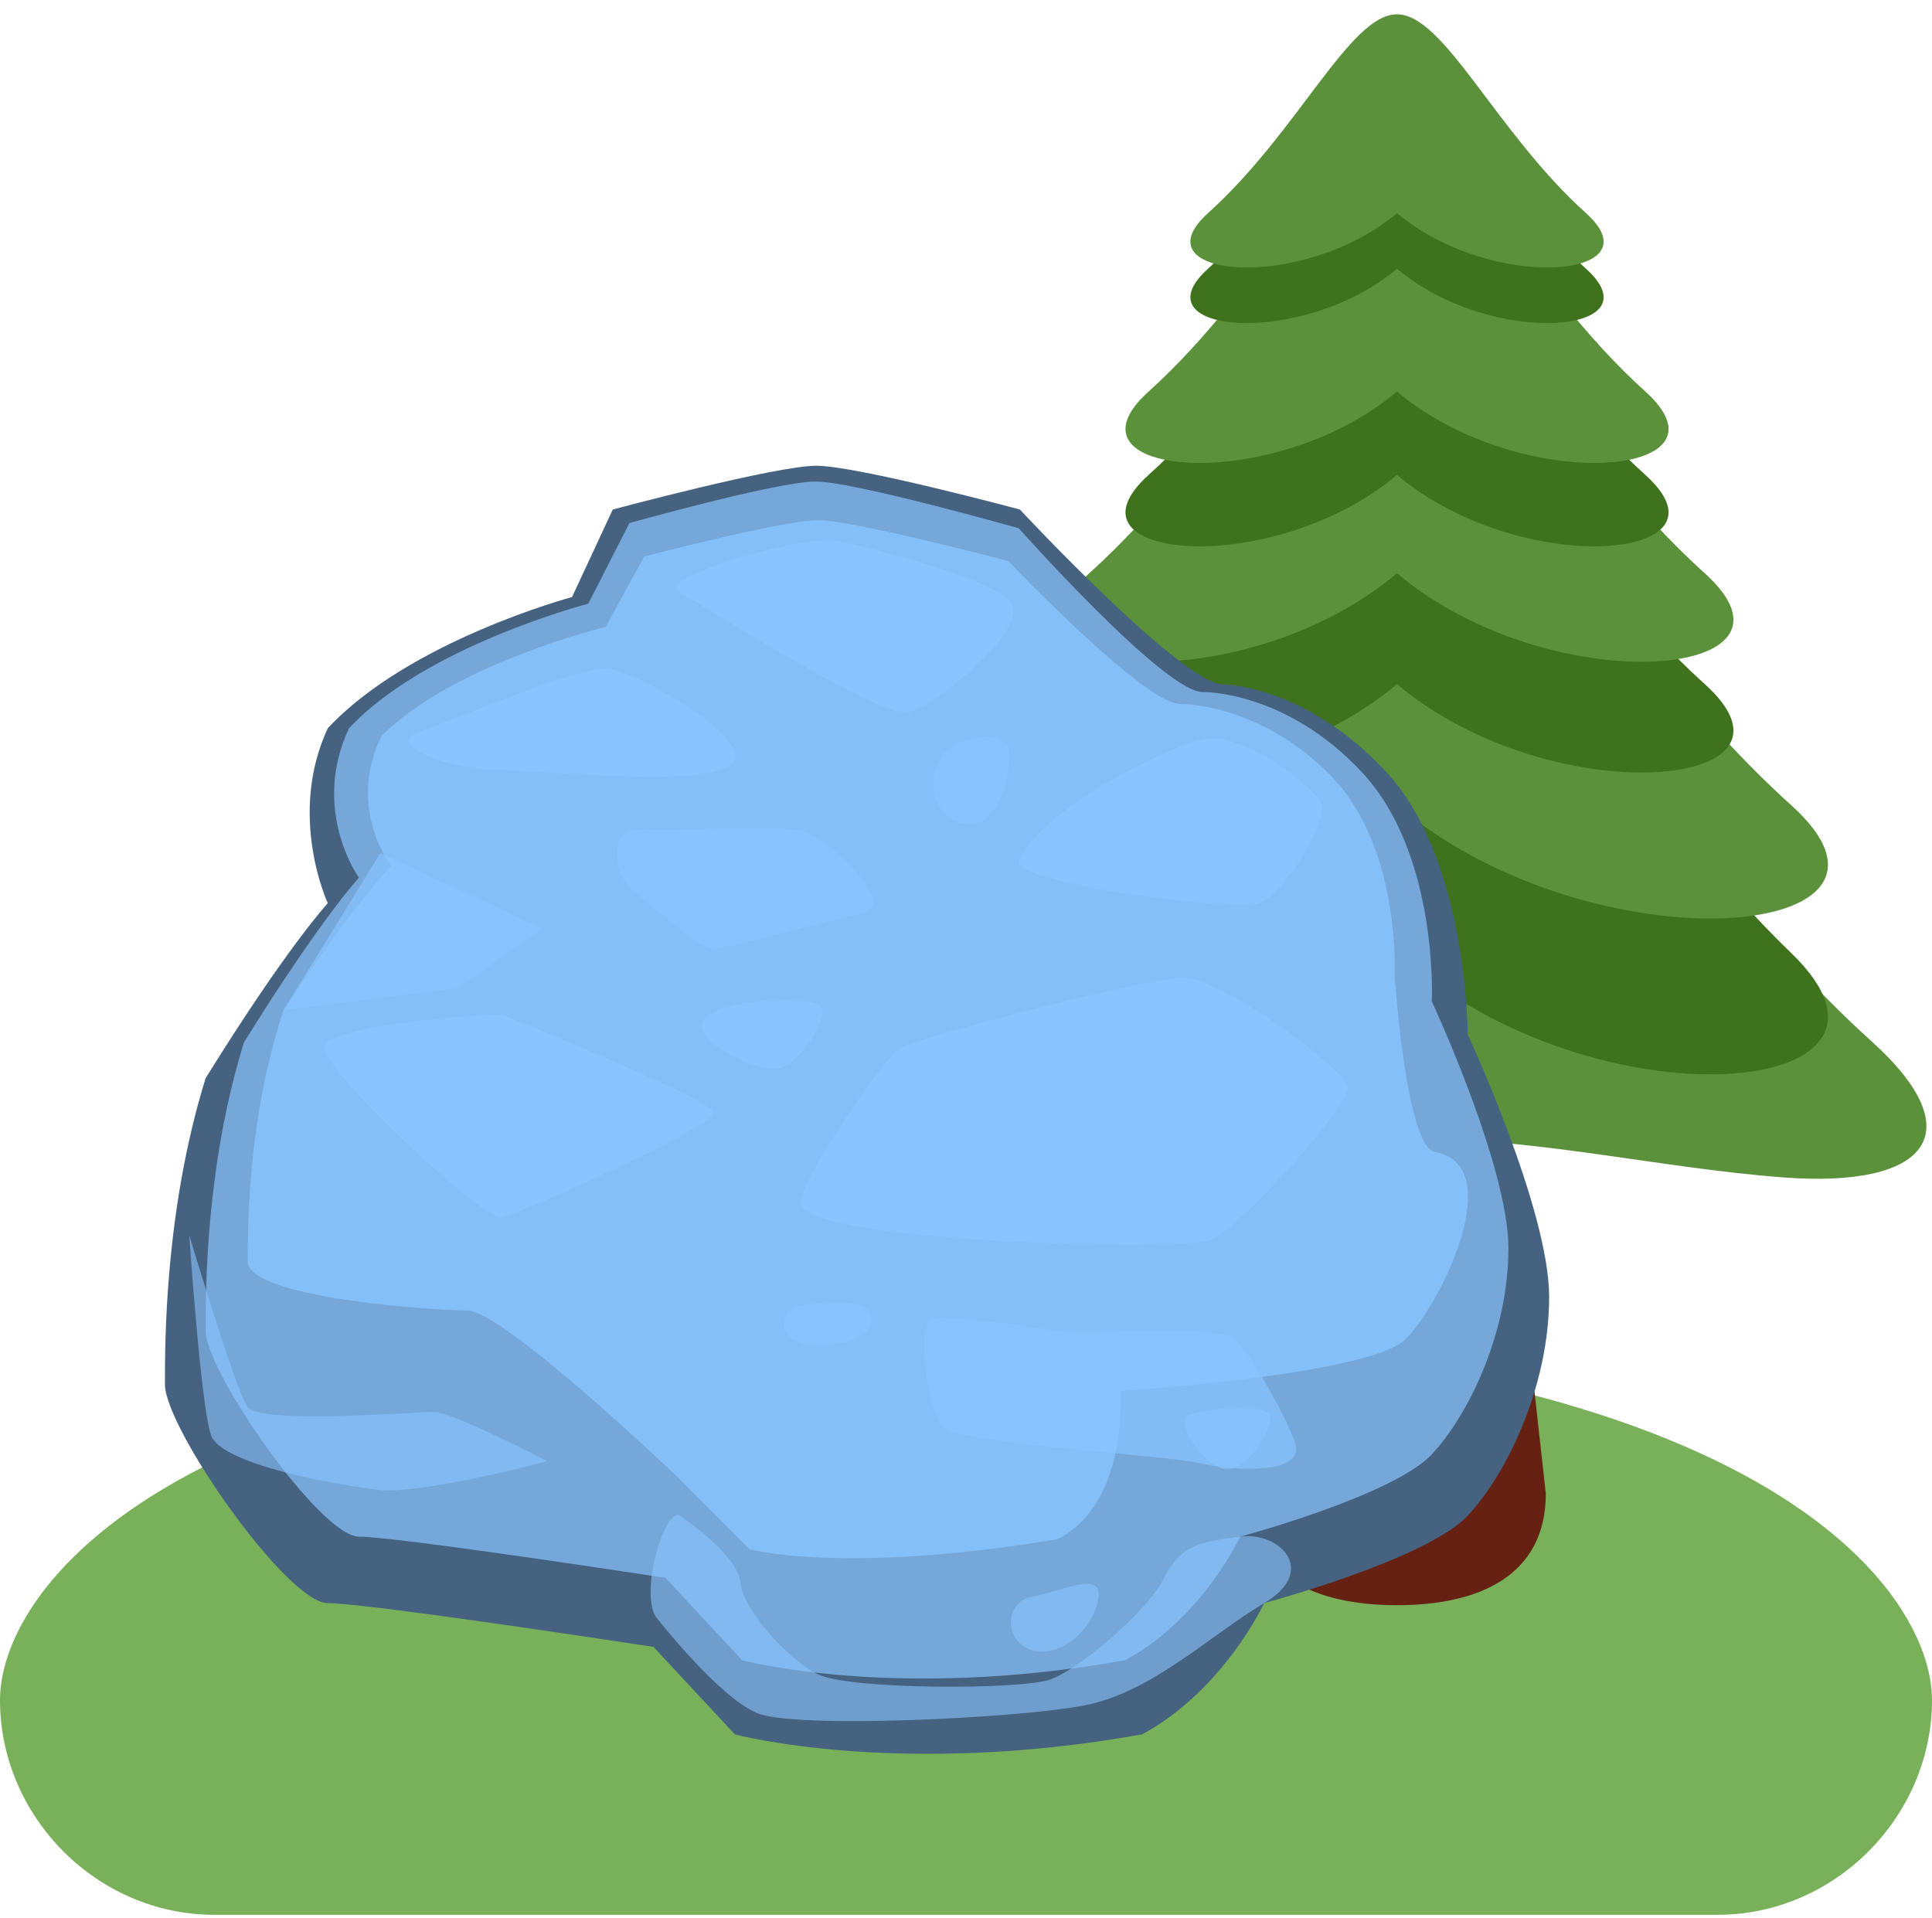
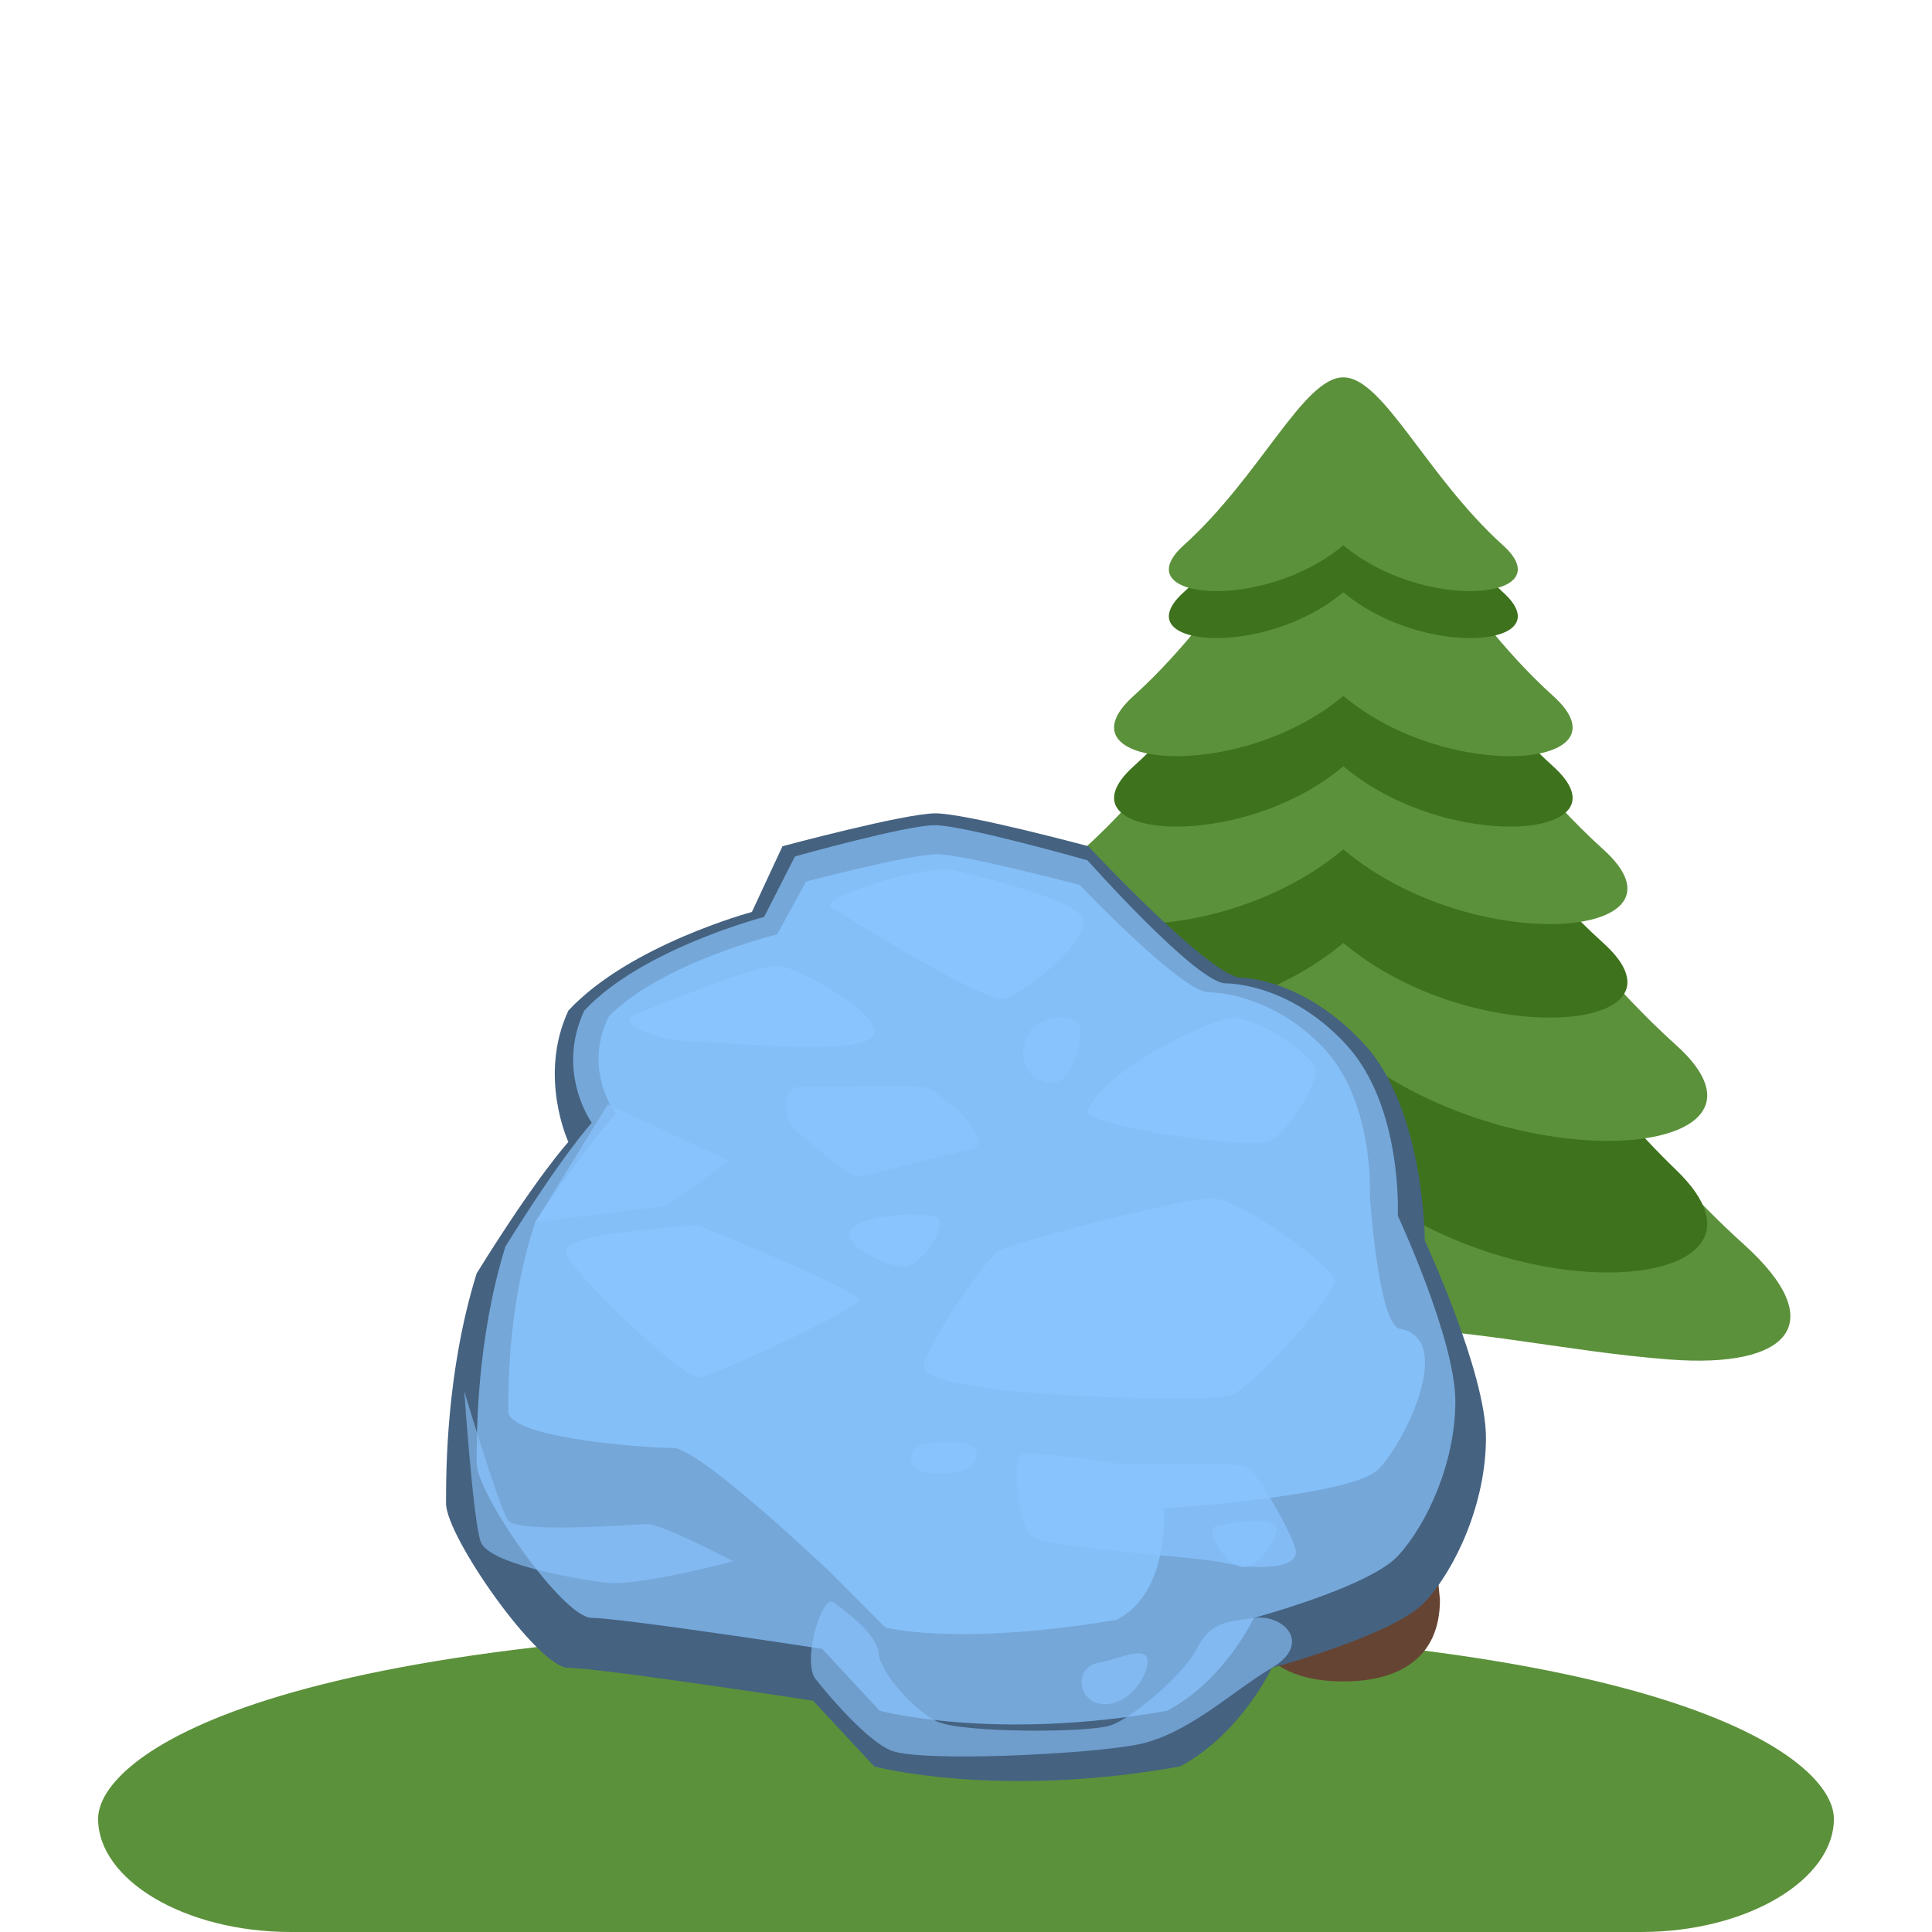
- <svg xmlns="http://www.w3.org/2000/svg" version="1.1" viewBox="1564 1035 135 134" width="135" height="134">
+ <svg xmlns="http://www.w3.org/2000/svg" version="1.1" viewBox="1564 1035 256 256" width="256" height="256">
  <defs />
-   <g id="Canvas_299" stroke-dasharray="none" fill="none" fill-opacity="1" stroke-opacity="1" stroke="none">
-     <g id="Canvas_299_Layer_1">
-       <g id="Graphic_29">
-         <path d="M 1631.5 1128.231 C 1576.892 1128.231 1564 1145.721 1564 1153.806 C 1564 1161.891 1570.716 1168.806 1579 1168.806 L 1684 1168.806 C 1692.284 1168.806 1699 1161.865 1699 1153.806 C 1699 1145.747 1686.108 1128.231 1631.5 1128.231 Z" fill="#78b159" />
-       </g>
-       <g id="Graphic_28">
-         <path d="M 1672.015 1139.369 C 1672.015 1145.11 1667.358 1147.169 1661.616 1147.169 C 1655.875 1147.169 1651.217 1145.114 1651.217 1139.369 L 1653.816 1115.973 C 1653.816 1110.231 1655.871 1110.771 1661.616 1110.771 C 1667.358 1110.771 1669.416 1110.227 1669.416 1115.973 L 1672.015 1139.369 Z" fill="#662113" />
-       </g>
-       <g id="Graphic_27">
-         <path d="M 1694.755 1107.745 C 1677.543 1092.239 1670.571 1070.035 1661.616 1070.035 C 1652.661 1070.035 1645.69 1092.239 1628.481 1107.745 C 1621.247 1114.263 1624.694 1118.031 1634.609 1117.277 C 1643.447 1116.606 1651.713 1114.499 1661.616 1114.499 C 1671.52 1114.499 1679.789 1116.61 1688.624 1117.277 C 1698.539 1118.031 1701.985 1114.259 1694.755 1107.745 Z" fill="#5c913b" />
-       </g>
-       <g id="Graphic_26">
-         <path d="M 1689.164 1101.599 C 1675.938 1088.845 1668.505 1070.575 1661.616 1070.575 C 1654.731 1070.575 1647.299 1088.845 1634.072 1101.599 C 1623.561 1111.735 1647.846 1114.007 1661.616 1101.599 C 1675.382 1114.007 1699.671 1111.735 1689.164 1101.599 Z" fill="#3e721d" />
-       </g>
-       <g id="Graphic_25">
-         <path d="M 1689.164 1091.267 C 1675.938 1079.35 1668.505 1062.284 1661.616 1062.284 C 1654.731 1062.284 1647.299 1079.35 1634.072 1091.267 C 1623.561 1100.736 1647.846 1102.859 1661.616 1091.267 C 1675.382 1102.859 1699.671 1100.733 1689.164 1091.267 Z" fill="#5c913b" />
-       </g>
-       <g id="Graphic_24">
-         <path d="M 1683.122 1082.804 C 1672.799 1073.5 1666.994 1060.176 1661.616 1060.176 C 1656.243 1060.176 1650.438 1073.5 1640.11 1082.804 C 1631.905 1090.195 1650.861 1091.856 1661.616 1082.804 C 1672.368 1091.852 1691.328 1090.195 1683.122 1082.804 Z" fill="#3e721d" />
-       </g>
-       <g id="Graphic_23">
-         <path d="M 1683.122 1075.06 C 1672.799 1065.756 1666.994 1052.432 1661.616 1052.432 C 1656.243 1052.432 1650.438 1065.756 1640.11 1075.06 C 1631.905 1082.451 1650.861 1084.112 1661.616 1075.06 C 1672.368 1084.112 1691.328 1082.455 1683.122 1075.06 Z" fill="#5c913b" />
-       </g>
-       <g id="Graphic_22">
-         <path d="M 1678.971 1068.186 C 1670.639 1060.679 1665.955 1049.928 1661.616 1049.928 C 1657.277 1049.928 1652.594 1060.679 1644.261 1068.186 C 1637.639 1074.152 1652.939 1075.491 1661.616 1068.186 C 1670.294 1075.491 1685.598 1074.152 1678.971 1068.186 Z" fill="#3e721d" />
-       </g>
-       <g id="Graphic_21">
-         <path d="M 1678.971 1062.359 C 1670.639 1054.851 1665.955 1044.1 1661.616 1044.1 C 1657.277 1044.1 1652.594 1054.851 1644.261 1062.359 C 1637.639 1068.325 1652.939 1069.664 1661.616 1062.359 C 1670.294 1069.664 1685.598 1068.325 1678.971 1062.359 Z" fill="#5c913b" />
-       </g>
-       <g id="Graphic_20">
-         <path d="M 1674.824 1053.779 C 1668.486 1048.068 1664.92 1039.885 1661.616 1039.885 C 1658.316 1039.885 1654.75 1048.068 1648.409 1053.779 C 1643.369 1058.32 1655.013 1059.336 1661.616 1053.779 C 1668.22 1059.34 1679.864 1058.32 1674.824 1053.779 Z" fill="#3e721d" />
-       </g>
-       <g id="Graphic_19">
-         <path d="M 1674.824 1049.894 C 1668.486 1044.182 1664.92 1036 1661.616 1036 C 1658.316 1036 1654.75 1044.182 1648.409 1049.894 C 1643.369 1054.435 1655.013 1055.451 1661.616 1049.894 C 1668.22 1055.451 1679.864 1054.435 1674.824 1049.894 Z" fill="#5c913b" />
+   <g id="Canvas_1" fill-opacity="1" stroke-dasharray="none" stroke-opacity="1" stroke="none" fill="none">
+     <g id="Canvas_1_Layer_1">
+       <g id="Group_67">
+         <g id="Graphic_78">
+           <path d="M 1692 1250.425 C 1598.965 1250.425 1577 1267.915 1577 1276 C 1577 1284.085 1588.442 1291 1602.556 1291 L 1781.444 1291 C 1795.558 1291 1807 1284.059 1807 1276 C 1807 1267.941 1785.035 1250.425 1692 1250.425 Z" fill="#5c913b" />
+         </g>
+         <g id="Graphic_77">
+           <path d="M 1754.8 1246.96 C 1754.8 1254.939 1749.066 1257.8 1741.999 1257.8 C 1734.931 1257.8 1729.198 1254.944 1729.198 1246.96 L 1732.397 1214.447 C 1732.397 1206.469 1734.927 1207.219 1741.999 1207.219 C 1749.066 1207.219 1751.601 1206.464 1751.601 1214.447 Z" fill="#643" />
+         </g>
+         <g id="Graphic_76">
+           <path d="M 1795.062 1199.88 C 1767.501 1175.051 1756.338 1139.498 1741.999 1139.498 C 1727.66 1139.498 1716.498 1175.051 1688.943 1199.88 C 1677.36 1210.316 1682.878 1216.35 1698.754 1215.143 C 1712.907 1214.069 1726.141 1210.694 1741.999 1210.694 C 1757.857 1210.694 1771.097 1214.075 1785.244 1215.143 C 1801.12 1216.35 1806.639 1210.31 1795.062 1199.88 Z" fill="#5c913b" />
+         </g>
+         <g id="Graphic_75">
+           <path d="M 1786.109 1190.038 C 1764.931 1169.617 1753.03 1140.362 1741.999 1140.362 C 1730.975 1140.362 1719.074 1169.617 1697.895 1190.038 C 1681.065 1206.269 1719.95 1209.907 1741.999 1190.038 C 1764.042 1209.907 1802.934 1206.269 1786.109 1190.038 Z" fill="#3e721d" />
+         </g>
+         <g id="Graphic_74">
+           <path d="M 1786.109 1173.496 C 1764.931 1154.413 1753.03 1127.086 1741.999 1127.086 C 1730.975 1127.086 1719.074 1154.413 1697.895 1173.496 C 1681.065 1188.657 1719.95 1192.056 1741.999 1173.496 C 1764.042 1192.056 1802.934 1188.651 1786.109 1173.496 Z" fill="#5c913b" />
+         </g>
+         <g id="Graphic_73">
+           <path d="M 1776.435 1159.943 C 1759.905 1145.046 1750.61 1123.712 1741.999 1123.712 C 1733.395 1123.712 1724.099 1145.046 1707.563 1159.943 C 1694.425 1171.778 1724.778 1174.438 1741.999 1159.943 C 1759.214 1174.432 1789.573 1171.778 1776.435 1159.943 Z" fill="#3e721d" />
+         </g>
+         <g id="Graphic_72">
+           <path d="M 1776.435 1147.544 C 1759.905 1132.646 1750.61 1111.312 1741.999 1111.312 C 1733.395 1111.312 1724.099 1132.646 1707.563 1147.544 C 1694.425 1159.379 1724.778 1162.039 1741.999 1147.544 C 1759.214 1162.039 1789.573 1159.385 1776.435 1147.544 Z" fill="#5c913b" />
+         </g>
+         <g id="Graphic_71">
+           <path d="M 1769.788 1136.537 C 1756.446 1124.516 1748.946 1107.301 1741.999 1107.301 C 1735.052 1107.301 1727.552 1124.516 1714.21 1136.537 C 1703.606 1146.091 1728.104 1148.234 1741.999 1136.537 C 1755.894 1148.234 1780.398 1146.091 1769.788 1136.537 Z" fill="#3e721d" />
+         </g>
+         <g id="Graphic_70">
+           <path d="M 1769.788 1127.206 C 1756.446 1115.185 1748.946 1097.97 1741.999 1097.97 C 1735.052 1097.97 1727.552 1115.185 1714.21 1127.206 C 1703.606 1136.759 1728.104 1138.903 1741.999 1127.206 C 1755.894 1138.903 1780.398 1136.759 1769.788 1127.206 Z" fill="#5c913b" />
+         </g>
+         <g id="Graphic_69">
+           <path d="M 1763.147 1113.468 C 1752.999 1104.323 1747.289 1091.221 1741.999 1091.221 C 1736.715 1091.221 1731.005 1104.323 1720.851 1113.468 C 1712.781 1120.739 1731.425 1122.367 1741.999 1113.468 C 1752.573 1122.373 1771.217 1120.739 1763.147 1113.468 Z" fill="#3e721d" />
+         </g>
+         <g id="Graphic_68">
+           <path d="M 1763.147 1107.247 C 1752.999 1098.102 1747.289 1085 1741.999 1085 C 1736.715 1085 1731.005 1098.102 1720.851 1107.247 C 1712.781 1114.519 1731.425 1116.146 1741.999 1107.247 C 1752.573 1116.146 1771.217 1114.519 1763.147 1107.247 Z" fill="#5c913b" />
+         </g>
      </g>
    </g>
-     <g id="Canvas_299_Layer_3">
-       <g id="Graphic_12">
-         <path d="M 1606.818 1070.605 C 1606.818 1070.605 1618.197 1067.547 1621.042 1067.547 C 1623.886 1067.547 1635.266 1070.605 1635.266 1070.605 C 1635.266 1070.605 1646.645 1082.832 1649.49 1082.832 C 1649.49 1082.832 1655.179 1082.832 1660.869 1088.946 C 1666.559 1095.059 1666.559 1107.286 1666.559 1107.286 C 1666.559 1107.286 1672.248 1119.513 1672.248 1125.627 C 1672.248 1131.74 1669.403 1137.854 1666.559 1140.912 C 1663.714 1143.97 1652.335 1147.025 1652.335 1147.025 C 1652.335 1147.025 1649.49 1153.139 1643.8 1156.197 C 1626.731 1159.255 1615.352 1156.197 1615.352 1156.197 L 1609.662 1150.084 C 1609.662 1150.084 1589.749 1147.025 1586.904 1147.025 C 1584.059 1147.025 1575.525 1134.798 1575.525 1131.74 C 1575.525 1128.682 1575.525 1119.513 1578.369 1110.341 C 1584.059 1101.17 1586.904 1098.114 1586.904 1098.114 C 1586.904 1098.114 1584.059 1092.004 1586.904 1085.89 C 1592.593 1079.777 1603.973 1076.719 1603.973 1076.719 L 1606.818 1070.605 Z" fill="#456280" />
-       </g>
-       <g id="Graphic_11">
-         <path d="M 1607.981 1071.552 C 1607.981 1071.552 1618.316 1068.648 1620.993 1068.648 C 1623.67 1068.648 1635.189 1071.917 1635.189 1071.917 C 1635.189 1071.917 1645.356 1083.358 1648.033 1083.358 C 1648.033 1083.358 1653.831 1083.23 1659.188 1088.988 C 1664.544 1094.746 1664.047 1104.968 1664.047 1104.968 C 1664.047 1104.968 1669.403 1116.478 1669.403 1122.233 C 1669.403 1127.988 1666.726 1133.746 1664.05 1136.625 C 1661.373 1139.504 1650.662 1142.38 1650.662 1142.38 C 1650.662 1142.38 1647.985 1148.135 1642.628 1151.014 C 1626.563 1153.893 1615.853 1151.014 1615.853 1151.014 L 1610.499 1145.259 C 1610.499 1145.259 1591.757 1142.38 1589.08 1142.38 C 1586.403 1142.38 1578.369 1130.867 1578.369 1127.988 C 1578.369 1125.109 1578.369 1116.475 1581.046 1107.841 C 1586.403 1099.207 1589.08 1096.331 1589.08 1096.331 C 1589.08 1096.331 1585.7 1091.657 1588.378 1085.899 C 1593.731 1080.144 1605.108 1077.182 1605.108 1077.182 Z" fill="#8ac5ff" fill-opacity=".7" />
-       </g>
-       <g id="Graphic_10">
-         <path d="M 1609.011 1073.891 C 1609.011 1073.891 1618.678 1071.353 1621.181 1071.353 C 1623.684 1071.353 1634.458 1074.207 1634.458 1074.207 C 1634.458 1074.207 1643.965 1084.195 1646.469 1084.195 C 1646.469 1084.195 1651.891 1084.084 1656.9 1089.108 C 1661.907 1094.132 1661.447 1103.056 1661.447 1103.056 C 1661.447 1103.056 1662.229 1115.132 1664.257 1115.496 C 1669.406 1116.418 1664.732 1126.059 1662.229 1128.571 C 1659.725 1131.083 1642.287 1132.204 1642.287 1132.204 C 1642.287 1132.204 1642.901 1140.041 1637.891 1142.556 C 1622.868 1145.068 1616.37 1143.256 1616.37 1143.256 L 1611.364 1138.232 C 1611.364 1138.232 1599.159 1126.577 1596.656 1126.577 C 1594.152 1126.577 1581.314 1125.669 1581.314 1123.157 C 1581.314 1120.645 1581.314 1113.107 1583.817 1105.571 C 1588.824 1098.035 1591.33 1095.52 1591.33 1095.52 C 1591.33 1095.52 1588.17 1091.438 1590.673 1086.414 C 1595.68 1081.39 1606.32 1078.804 1606.32 1078.804 L 1609.011 1073.891 Z" fill="#8ac5ff" fill-opacity=".8" />
-       </g>
-       <g id="Graphic_9">
-         <path d="M 1590.574 1094.615 L 1601.899 1099.881 L 1595.982 1104.057 L 1583.823 1105.571 Z" fill="#8ac5ff" fill-opacity=".7" />
-       </g>
-       <g id="Graphic_8">
-         <path d="M 1577.223 1121.311 C 1577.223 1121.311 1580.435 1132.025 1581.28 1133.296 C 1582.124 1134.568 1592.94 1133.66 1594.292 1133.66 C 1595.643 1133.66 1602.235 1137.111 1602.235 1137.111 C 1602.235 1137.111 1593.447 1139.472 1590.406 1139.108 C 1587.365 1138.744 1579.459 1137.325 1578.745 1135.293 C 1578.031 1133.262 1577.223 1121.311 1577.223 1121.311 Z" fill="#8ac5ff" fill-opacity=".6" />
-       </g>
-       <g id="Graphic_7">
-         <path d="M 1593.447 1086.081 C 1594.841 1085.64 1604.431 1081.541 1606.459 1081.723 C 1608.487 1081.905 1617.107 1086.806 1615.079 1088.442 C 1613.051 1090.078 1601.896 1088.806 1598.687 1088.806 C 1595.478 1088.806 1590.574 1086.988 1593.447 1086.081 Z M 1586.688 1108.054 C 1587.55 1106.43 1599.026 1105.875 1599.026 1105.875 C 1599.026 1105.875 1613.898 1111.869 1613.898 1112.777 C 1613.898 1113.684 1600.38 1119.86 1599.026 1120.04 C 1597.671 1120.219 1586.011 1109.326 1586.688 1108.054 Z M 1619.98 1119.132 C 1619.713 1117.695 1625.727 1108.962 1626.91 1108.236 C 1628.094 1107.511 1643.979 1103.332 1646.682 1103.332 C 1649.384 1103.332 1658.004 1109.687 1658.175 1110.959 C 1658.343 1112.23 1650.571 1120.947 1648.542 1121.672 C 1646.514 1122.401 1620.487 1121.854 1619.98 1119.132 Z M 1635.192 1095.159 C 1634.552 1096.686 1650.403 1098.792 1652.093 1098.063 C 1653.783 1097.338 1656.824 1092.433 1656.317 1091.162 C 1655.811 1089.89 1650.909 1086.257 1648.375 1086.621 C 1645.837 1086.988 1636.711 1091.529 1635.192 1095.159 Z M 1622.686 1072.824 C 1624.103 1073.129 1633.502 1075.367 1634.685 1077.182 C 1635.869 1078.997 1629.11 1084.627 1627.249 1084.809 C 1625.391 1084.991 1612.715 1077.182 1611.364 1076.275 C 1610.012 1075.367 1620.148 1072.278 1622.686 1072.824 Z" fill="#8ac5ff" fill-opacity=".9" />
-       </g>
-       <g id="Graphic_6">
-         <path d="M 1609.842 1148.004 C 1608.658 1146.189 1610.519 1140.195 1611.531 1140.92 C 1612.544 1141.646 1615.588 1143.825 1615.756 1145.643 C 1615.924 1147.458 1618.968 1150.909 1621.164 1151.998 C 1623.36 1153.088 1635.36 1153.088 1637.388 1152.362 C 1639.416 1151.637 1644.147 1147.64 1645.331 1145.279 C 1646.514 1142.918 1647.88 1142.744 1650.662 1142.377 C 1653.444 1142.01 1656.13 1144.778 1652.335 1147.025 C 1648.542 1149.273 1644.486 1153.27 1639.755 1154.177 C 1635.024 1155.085 1619.645 1155.813 1616.939 1154.723 C 1614.234 1153.634 1609.842 1148.004 1609.842 1148.004 Z" fill="#8ac5ff" fill-opacity=".6" />
-       </g>
-       <g id="Graphic_5">
-         <path d="M 1630.145 1134.889 C 1628.72 1134.124 1628.188 1127.792 1628.922 1127.265 C 1629.656 1126.739 1636.506 1127.792 1638.096 1128.053 C 1639.687 1128.315 1649.35 1127.527 1650.329 1128.58 C 1651.308 1129.632 1653.666 1133.49 1654.488 1135.808 C 1655.31 1138.13 1649.962 1137.78 1647.882 1137.253 C 1645.803 1136.727 1632.102 1135.942 1630.145 1134.889 Z M 1608.487 1092.98 C 1610.345 1092.98 1618.12 1092.797 1619.81 1092.98 C 1621.5 1093.162 1626.908 1098.245 1624.373 1098.792 C 1621.838 1099.338 1615.079 1101.153 1614.063 1101.335 C 1613.048 1101.517 1609.332 1098.066 1608.149 1097.159 C 1606.968 1096.248 1606.462 1092.98 1608.487 1092.98 Z M 1629.784 1087.896 C 1630.723 1086.385 1634.347 1085.899 1634.515 1087.532 C 1634.682 1089.168 1633.67 1092.797 1631.641 1092.616 C 1629.613 1092.436 1628.43 1090.075 1629.784 1087.896 Z M 1619.98 1126.213 C 1621.668 1126.011 1624.882 1125.667 1624.882 1127.12 C 1624.882 1128.574 1622.854 1129.117 1620.487 1128.935 C 1618.123 1128.756 1618.458 1126.395 1619.98 1126.213 Z" fill="#8ac5ff" fill-opacity=".7" />
-       </g>
-       <g id="Graphic_4">
-         <path d="M 1613.389 1106.057 C 1614.866 1104.788 1619.98 1104.603 1621.164 1105.15 C 1622.347 1105.696 1619.813 1109.508 1618.291 1109.69 C 1616.769 1109.869 1611.699 1107.508 1613.389 1106.057 Z" fill="#8ac5ff" fill-opacity=".95" />
-       </g>
-       <g id="Graphic_3">
-         <path d="M 1647.188 1133.84 C 1648.875 1133.387 1652.935 1132.932 1652.764 1134.204 C 1652.596 1135.475 1650.907 1137.837 1649.552 1137.655 C 1648.198 1137.473 1645.837 1134.204 1647.188 1133.84 Z M 1636.205 1146.553 C 1638.071 1146.243 1640.935 1144.738 1640.768 1146.553 C 1640.6 1148.368 1638.571 1150.729 1636.372 1150.368 C 1634.176 1150.004 1634.008 1146.914 1636.205 1146.553 Z" fill="#8ac5ff" fill-opacity=".6" />
+     <g id="Canvas_1_Layer_2">
+       <g id="Group_79">
+         <g id="Group_80">
+           <g id="Group_81">
+             <g id="Group_100">
+               <g id="Graphic_101">
+                 <path d="M 1667.684 1147.13 C 1667.684 1147.13 1683.895 1142.773 1687.947 1142.773 C 1692 1142.773 1708.211 1147.13 1708.211 1147.13 C 1708.211 1147.13 1724.422 1164.548 1728.475 1164.548 C 1728.475 1164.548 1736.58 1164.548 1744.685 1173.257 C 1752.791 1181.967 1752.791 1199.385 1752.791 1199.385 C 1752.791 1199.385 1760.896 1216.804 1760.896 1225.513 C 1760.896 1234.222 1756.843 1242.932 1752.791 1247.288 C 1748.738 1251.645 1732.527 1255.998 1732.527 1255.998 C 1732.527 1255.998 1728.475 1264.707 1720.369 1269.064 C 1696.053 1273.42 1679.842 1269.064 1679.842 1269.064 L 1671.736 1260.354 C 1671.736 1260.354 1643.368 1255.998 1639.315 1255.998 C 1635.262 1255.998 1623.104 1238.579 1623.104 1234.222 C 1623.104 1229.866 1623.104 1216.804 1627.157 1203.738 C 1635.262 1190.672 1639.315 1186.319 1639.315 1186.319 C 1639.315 1186.319 1635.262 1177.614 1639.315 1168.905 C 1647.42 1160.196 1663.631 1155.839 1663.631 1155.839 Z" fill="#456280" />
+               </g>
+             </g>
+             <g id="Group_98">
+               <g id="Graphic_99">
+                 <path d="M 1669.341 1148.479 C 1669.341 1148.479 1684.065 1144.341 1687.879 1144.341 C 1691.692 1144.341 1708.101 1148.998 1708.101 1148.998 C 1708.101 1148.998 1722.586 1165.298 1726.399 1165.298 C 1726.399 1165.298 1734.659 1165.116 1742.29 1173.318 C 1749.921 1181.521 1749.212 1196.082 1749.212 1196.082 C 1749.212 1196.082 1756.843 1212.48 1756.843 1220.678 C 1756.843 1228.877 1753.03 1237.08 1749.216 1241.181 C 1745.403 1245.282 1730.144 1249.38 1730.144 1249.38 C 1730.144 1249.38 1726.331 1257.578 1718.699 1261.68 C 1695.814 1265.781 1680.555 1261.68 1680.555 1261.68 L 1672.928 1253.481 C 1672.928 1253.481 1646.229 1249.38 1642.415 1249.38 C 1638.601 1249.38 1627.157 1232.978 1627.157 1228.877 C 1627.157 1224.776 1627.157 1212.476 1630.97 1200.176 C 1638.601 1187.876 1642.415 1183.778 1642.415 1183.778 C 1642.415 1183.778 1637.6 1177.12 1641.414 1168.917 C 1649.041 1160.718 1665.248 1156.499 1665.248 1156.499 Z" fill="#8ac5ff" fill-opacity=".7" />
+               </g>
+             </g>
+             <g id="Group_96">
+               <g id="Graphic_97">
+                 <path d="M 1670.808 1151.81 C 1670.808 1151.81 1684.58 1148.195 1688.146 1148.195 C 1691.712 1148.195 1707.06 1152.26 1707.06 1152.26 C 1707.06 1152.26 1720.604 1166.489 1724.17 1166.489 C 1724.17 1166.489 1731.895 1166.331 1739.032 1173.488 C 1746.165 1180.646 1745.508 1193.359 1745.508 1193.359 C 1745.508 1193.359 1746.622 1210.563 1749.512 1211.082 C 1756.848 1212.395 1750.189 1226.129 1746.622 1229.708 C 1743.056 1233.286 1718.213 1234.883 1718.213 1234.883 C 1718.213 1234.883 1719.088 1246.048 1711.951 1249.631 C 1690.549 1253.209 1681.293 1250.628 1681.293 1250.628 L 1674.16 1243.471 C 1674.16 1243.471 1656.774 1226.867 1653.207 1226.867 C 1649.641 1226.867 1631.351 1225.574 1631.351 1221.995 C 1631.351 1218.417 1631.351 1207.677 1634.918 1196.941 C 1642.05 1186.206 1645.621 1182.623 1645.621 1182.623 C 1645.621 1182.623 1641.118 1176.808 1644.685 1169.651 C 1651.817 1162.493 1666.975 1158.81 1666.975 1158.81 Z" fill="#8ac5ff" fill-opacity=".8" />
+               </g>
+             </g>
+             <g id="Group_94">
+               <g id="Graphic_95">
+                 <path d="M 1644.543 1181.334 L 1660.677 1188.836 L 1652.247 1194.785 L 1634.926 1196.941 Z" fill="#8ac5ff" fill-opacity=".7" />
+               </g>
+             </g>
+             <g id="Group_92">
+               <g id="Graphic_93">
+                 <path d="M 1625.523 1219.365 C 1625.523 1219.365 1630.099 1234.628 1631.303 1236.439 C 1632.506 1238.251 1647.915 1236.958 1649.84 1236.958 C 1651.765 1236.958 1661.155 1241.874 1661.155 1241.874 C 1661.155 1241.874 1648.636 1245.238 1644.303 1244.719 C 1639.971 1244.2 1628.709 1242.178 1627.691 1239.284 C 1626.674 1236.391 1625.523 1219.365 1625.523 1219.365 Z" fill="#8ac5ff" fill-opacity=".6" />
+               </g>
+             </g>
+             <g id="Group_90">
+               <g id="Graphic_91">
+                 <path d="M 1648.636 1169.176 C 1650.622 1168.548 1664.283 1162.708 1667.173 1162.967 C 1670.063 1163.227 1682.342 1170.21 1679.453 1172.54 C 1676.563 1174.87 1660.672 1173.059 1656.101 1173.059 C 1651.53 1173.059 1644.543 1170.469 1648.636 1169.176 Z M 1639.007 1200.479 C 1640.235 1198.165 1656.583 1197.375 1656.583 1197.375 C 1656.583 1197.375 1677.771 1205.914 1677.771 1207.207 C 1677.771 1208.5 1658.512 1217.298 1656.583 1217.554 C 1654.654 1217.809 1638.042 1202.291 1639.007 1200.479 Z M 1686.436 1216.261 C 1686.055 1214.214 1694.622 1201.772 1696.308 1200.739 C 1697.994 1199.705 1720.624 1193.752 1724.474 1193.752 C 1728.324 1193.752 1740.604 1202.806 1740.847 1204.617 C 1741.086 1206.429 1730.014 1218.846 1727.125 1219.88 C 1724.235 1220.917 1687.157 1220.139 1686.436 1216.261 Z M 1708.105 1182.109 C 1707.194 1184.285 1729.775 1187.284 1732.183 1186.246 C 1734.59 1185.213 1738.922 1178.226 1738.201 1176.415 C 1737.48 1174.603 1730.497 1169.428 1726.886 1169.946 C 1723.271 1170.469 1710.27 1176.937 1708.105 1182.109 Z M 1690.29 1150.291 C 1692.308 1150.724 1705.698 1153.914 1707.384 1156.499 C 1709.07 1159.085 1699.441 1167.105 1696.79 1167.365 C 1694.144 1167.624 1676.085 1156.499 1674.16 1155.207 C 1672.235 1153.914 1686.675 1149.513 1690.29 1150.291 Z" fill="#8ac5ff" fill-opacity=".9" />
+               </g>
+             </g>
+             <g id="Group_88">
+               <g id="Graphic_89">
+                 <path d="M 1671.992 1257.392 C 1670.306 1254.806 1672.956 1246.267 1674.399 1247.301 C 1675.842 1248.334 1680.178 1251.438 1680.417 1254.028 C 1680.656 1256.614 1684.993 1261.53 1688.121 1263.082 C 1691.25 1264.634 1708.345 1264.634 1711.234 1263.601 C 1714.124 1262.567 1720.863 1256.873 1722.549 1253.509 C 1724.235 1250.146 1726.181 1249.898 1730.144 1249.376 C 1734.108 1248.853 1737.933 1252.796 1732.527 1255.998 C 1727.125 1259.199 1721.346 1264.893 1714.606 1266.186 C 1707.866 1267.479 1685.957 1268.516 1682.103 1266.964 C 1678.249 1265.412 1671.992 1257.392 1671.992 1257.392 Z" fill="#8ac5ff" fill-opacity=".6" />
+               </g>
+             </g>
+             <g id="Group_86">
+               <g id="Graphic_87">
+                 <path d="M 1700.916 1238.709 C 1698.886 1237.619 1698.128 1228.597 1699.173 1227.848 C 1700.219 1227.098 1709.978 1228.597 1712.243 1228.97 C 1714.509 1229.343 1728.276 1228.22 1729.67 1229.72 C 1731.064 1231.219 1734.424 1236.715 1735.595 1240.018 C 1736.766 1243.325 1729.147 1242.826 1726.185 1242.077 C 1723.222 1241.327 1703.704 1240.208 1700.916 1238.709 Z M 1670.063 1179.004 C 1672.709 1179.004 1683.785 1178.745 1686.192 1179.004 C 1688.6 1179.264 1696.304 1186.506 1692.693 1187.284 C 1689.082 1188.062 1679.453 1190.648 1678.006 1190.907 C 1676.559 1191.166 1671.266 1186.251 1669.58 1184.958 C 1667.899 1183.661 1667.177 1179.004 1670.063 1179.004 Z M 1700.401 1171.762 C 1701.739 1169.61 1706.902 1168.917 1707.141 1171.243 C 1707.38 1173.574 1705.937 1178.745 1703.048 1178.485 C 1700.158 1178.23 1698.472 1174.866 1700.401 1171.762 Z M 1686.436 1226.348 C 1688.839 1226.06 1693.418 1225.57 1693.418 1227.641 C 1693.418 1229.712 1690.529 1230.486 1687.157 1230.226 C 1683.789 1229.971 1684.267 1226.607 1686.436 1226.348 Z" fill="#8ac5ff" fill-opacity=".7" />
+               </g>
+             </g>
+             <g id="Group_84">
+               <g id="Graphic_85">
+                 <path d="M 1677.045 1197.635 C 1679.149 1195.827 1686.436 1195.564 1688.121 1196.342 C 1689.808 1197.12 1686.197 1202.551 1684.028 1202.81 C 1681.86 1203.065 1674.638 1199.701 1677.045 1197.635 Z" fill="#8ac5ff" fill-opacity=".95" />
+               </g>
+             </g>
+             <g id="Group_82">
+               <g id="Graphic_83">
+                 <path d="M 1725.196 1237.213 C 1727.599 1236.569 1733.382 1235.92 1733.139 1237.732 C 1732.9 1239.544 1730.493 1242.907 1728.564 1242.648 C 1726.634 1242.389 1723.271 1237.732 1725.196 1237.213 Z M 1709.548 1255.325 C 1712.207 1254.883 1716.288 1252.739 1716.049 1255.325 C 1715.81 1257.911 1712.92 1261.274 1709.787 1260.76 C 1706.659 1260.241 1706.42 1255.84 1709.548 1255.325 Z" fill="#8ac5ff" fill-opacity=".6" />
+               </g>
+             </g>
+           </g>
+         </g>
      </g>
    </g>
  </g>
</svg>
